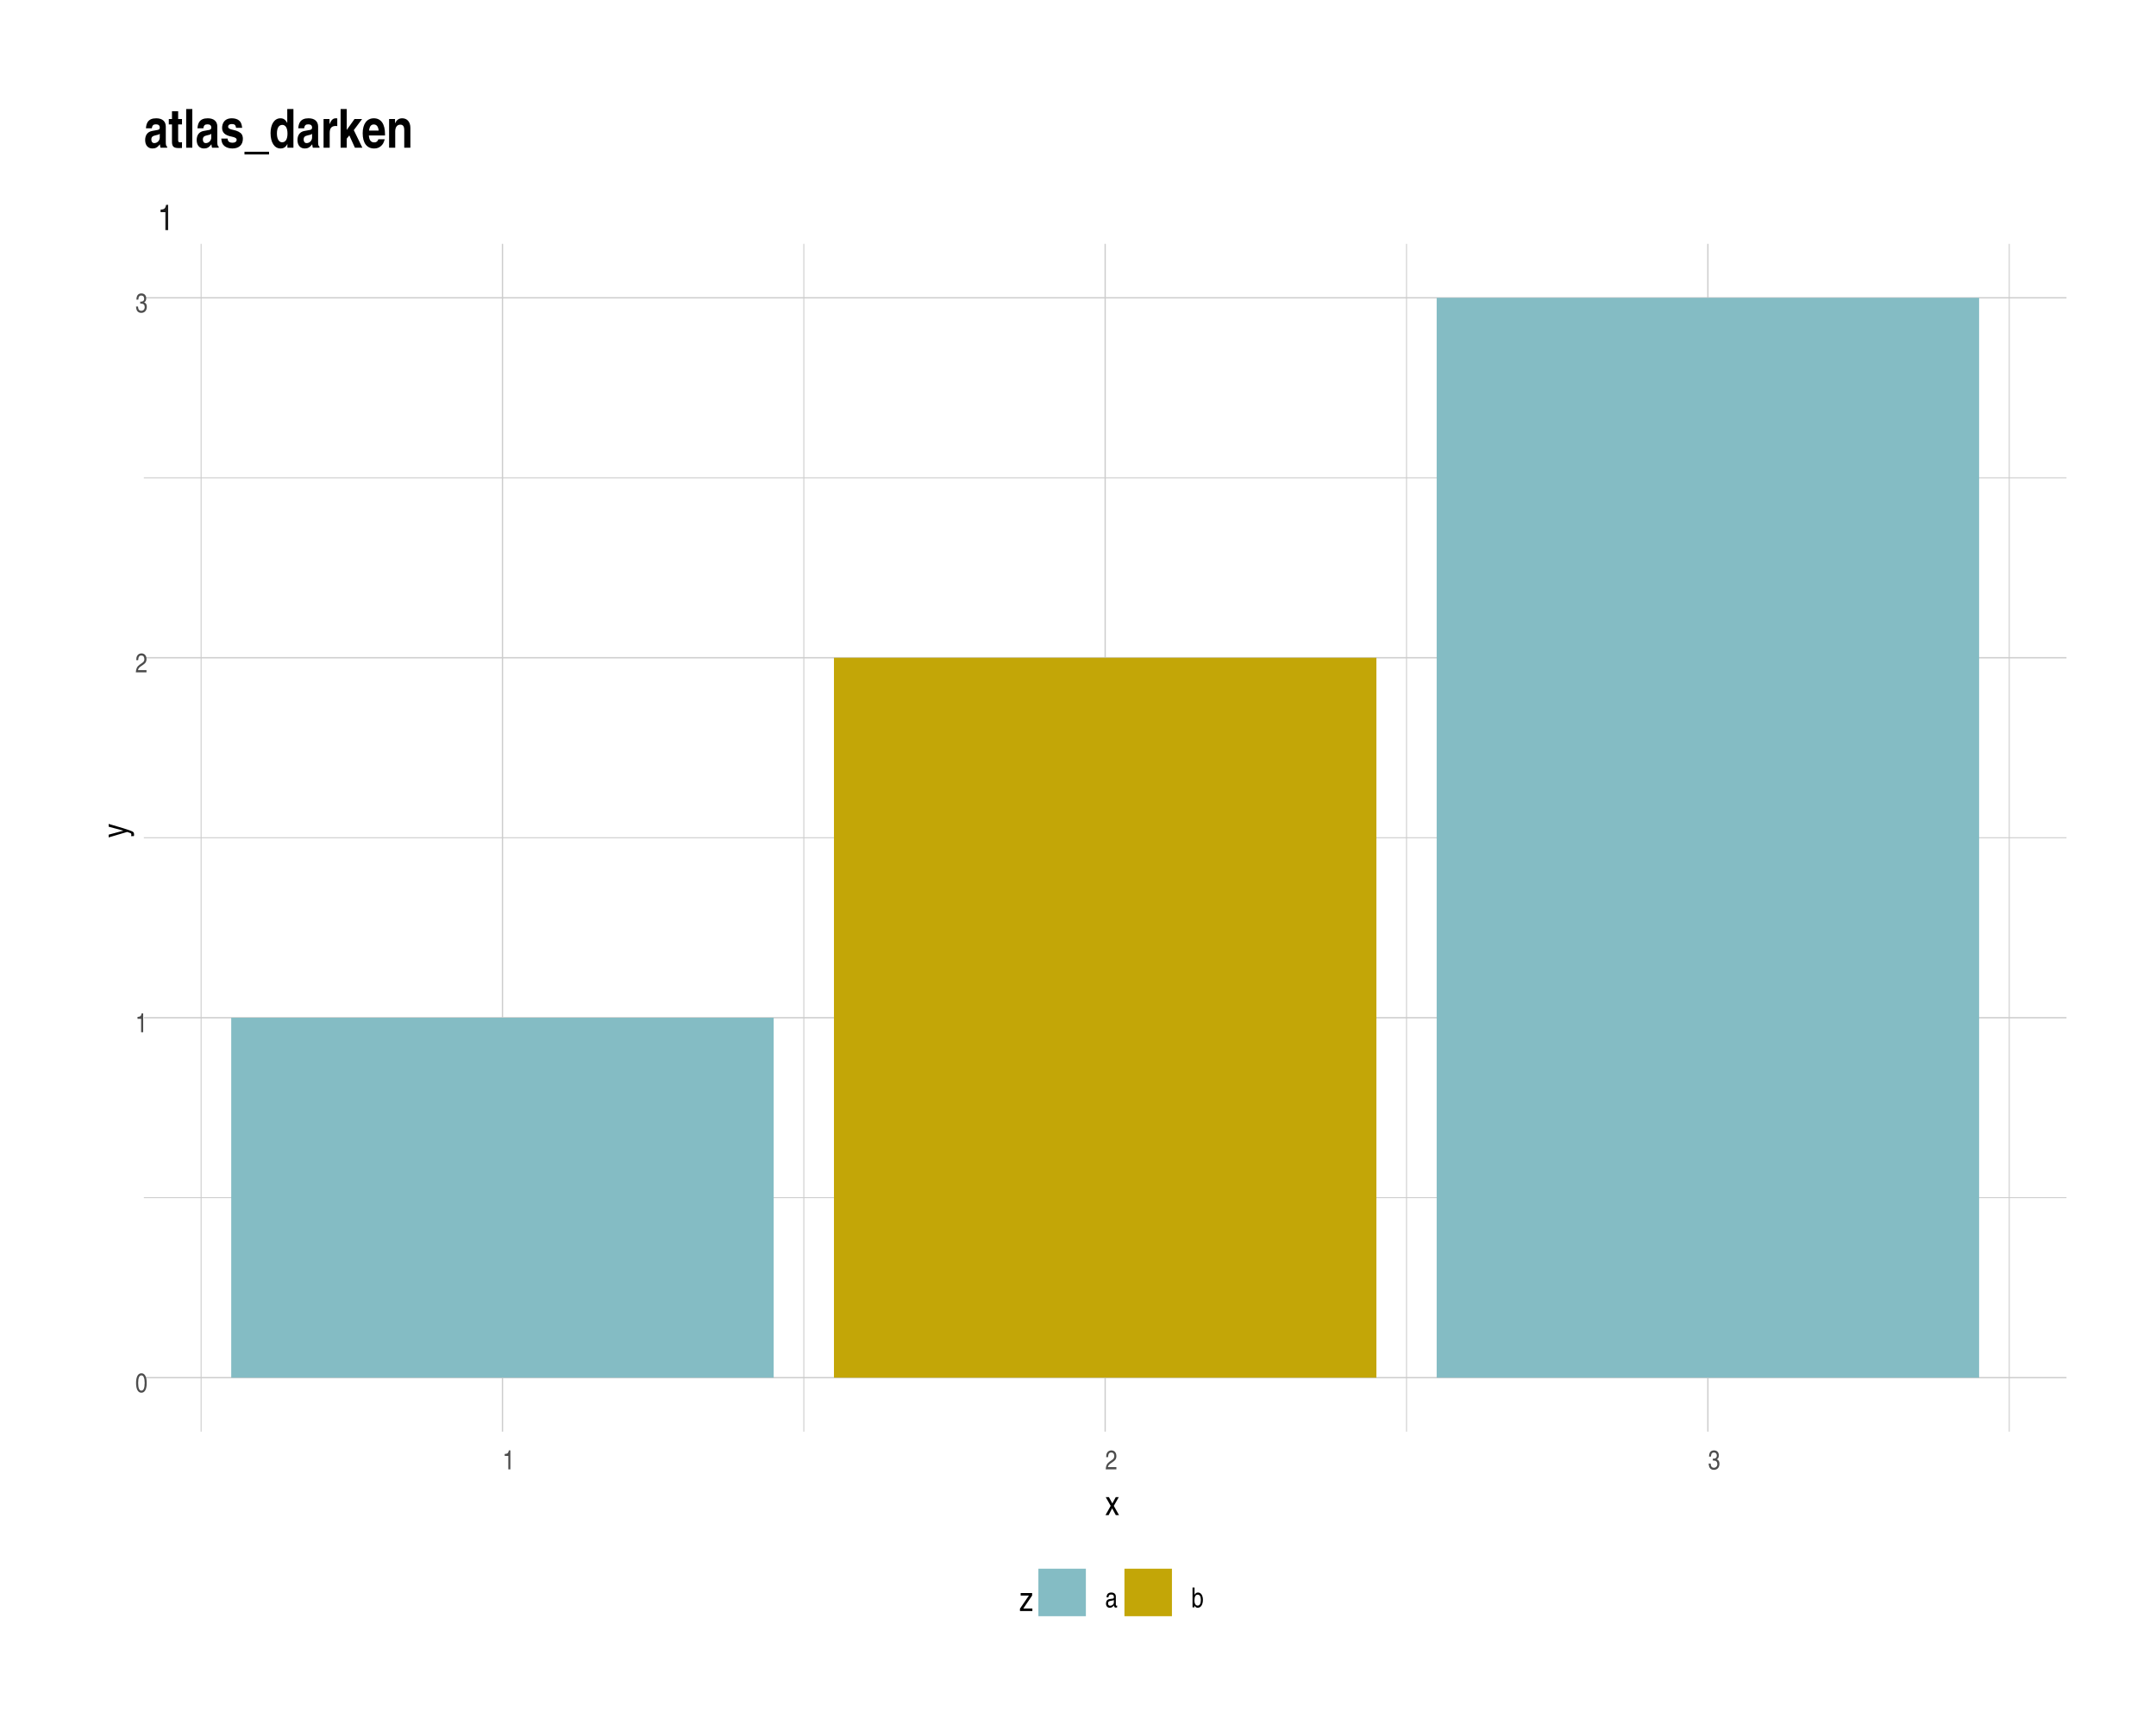
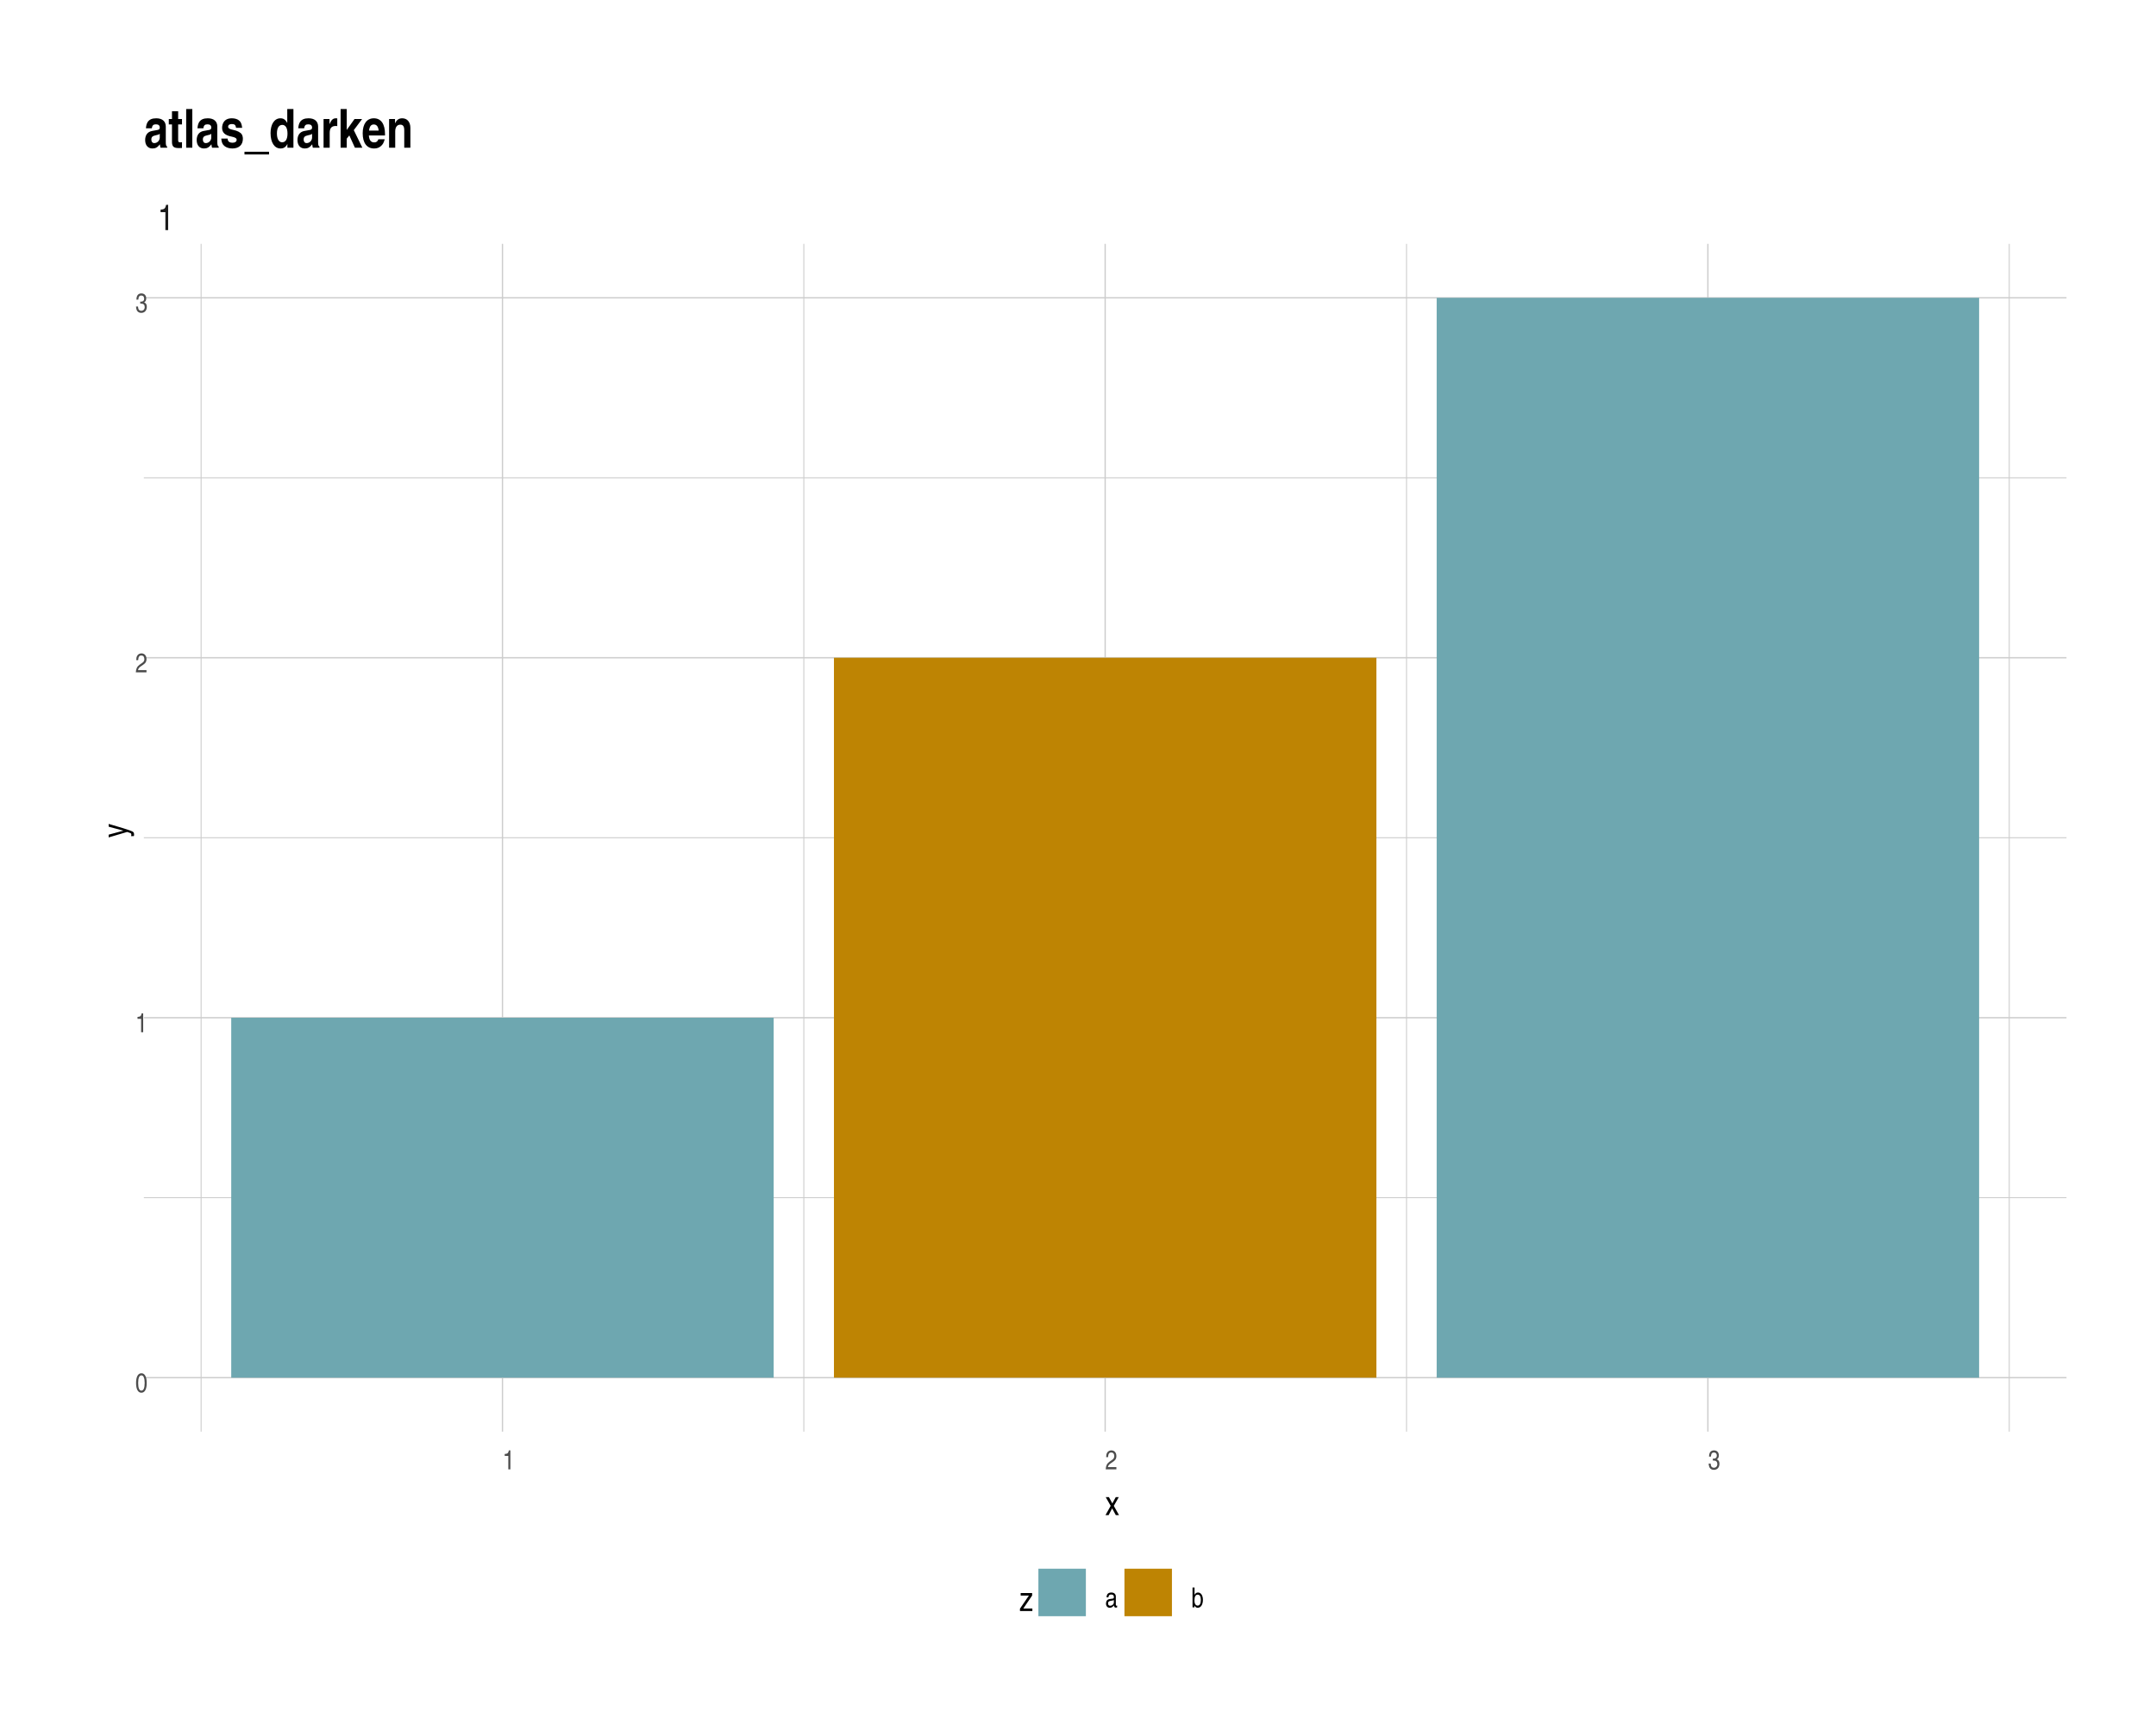
<svg xmlns="http://www.w3.org/2000/svg" viewBox="0 0 720.00 576.00">
  <defs>
    <style type="text/css">
    line, polyline, polygon, path, rect, circle {
      fill: none;
      stroke: #000000;
      stroke-linecap: round;
      stroke-linejoin: round;
      stroke-miterlimit: 10.00;
    }
  </style>
  </defs>
  <rect width="100%" height="100%" style="stroke: none; fill: #FFFFFF;" />
  <defs>
    <clipPath id="cpNDguMDR8NjkwLjExfDQ3OC4wNXw4MS40Mg==">
      <rect x="48.04" y="81.42" width="642.08" height="396.63" />
    </clipPath>
  </defs>
  <polyline points="48.04,399.92 690.11,399.92 " style="stroke-width: 0.32; stroke: #CCCCCC; stroke-linecap: butt;" clip-path="url(#cpNDguMDR8NjkwLjExfDQ3OC4wNXw4MS40Mg==)" />
  <polyline points="48.04,279.73 690.11,279.73 " style="stroke-width: 0.32; stroke: #CCCCCC; stroke-linecap: butt;" clip-path="url(#cpNDguMDR8NjkwLjExfDQ3OC4wNXw4MS40Mg==)" />
  <polyline points="48.04,159.54 690.11,159.54 " style="stroke-width: 0.32; stroke: #CCCCCC; stroke-linecap: butt;" clip-path="url(#cpNDguMDR8NjkwLjExfDQ3OC4wNXw4MS40Mg==)" />
  <polyline points="67.16,478.05 67.16,81.42 " style="stroke-width: 0.32; stroke: #CCCCCC; stroke-linecap: butt;" clip-path="url(#cpNDguMDR8NjkwLjExfDQ3OC4wNXw4MS40Mg==)" />
  <polyline points="268.44,478.05 268.44,81.42 " style="stroke-width: 0.32; stroke: #CCCCCC; stroke-linecap: butt;" clip-path="url(#cpNDguMDR8NjkwLjExfDQ3OC4wNXw4MS40Mg==)" />
  <polyline points="469.71,478.05 469.71,81.42 " style="stroke-width: 0.32; stroke: #CCCCCC; stroke-linecap: butt;" clip-path="url(#cpNDguMDR8NjkwLjExfDQ3OC4wNXw4MS40Mg==)" />
  <polyline points="670.99,478.05 670.99,81.42 " style="stroke-width: 0.32; stroke: #CCCCCC; stroke-linecap: butt;" clip-path="url(#cpNDguMDR8NjkwLjExfDQ3OC4wNXw4MS40Mg==)" />
  <polyline points="48.04,460.02 690.11,460.02 " style="stroke-width: 0.43; stroke: #CCCCCC; stroke-linecap: butt;" clip-path="url(#cpNDguMDR8NjkwLjExfDQ3OC4wNXw4MS40Mg==)" />
  <polyline points="48.04,339.83 690.11,339.83 " style="stroke-width: 0.43; stroke: #CCCCCC; stroke-linecap: butt;" clip-path="url(#cpNDguMDR8NjkwLjExfDQ3OC4wNXw4MS40Mg==)" />
  <polyline points="48.04,219.64 690.11,219.64 " style="stroke-width: 0.43; stroke: #CCCCCC; stroke-linecap: butt;" clip-path="url(#cpNDguMDR8NjkwLjExfDQ3OC4wNXw4MS40Mg==)" />
  <polyline points="48.04,99.44 690.11,99.44 " style="stroke-width: 0.43; stroke: #CCCCCC; stroke-linecap: butt;" clip-path="url(#cpNDguMDR8NjkwLjExfDQ3OC4wNXw4MS40Mg==)" />
  <polyline points="167.80,478.05 167.80,81.42 " style="stroke-width: 0.43; stroke: #CCCCCC; stroke-linecap: butt;" clip-path="url(#cpNDguMDR8NjkwLjExfDQ3OC4wNXw4MS40Mg==)" />
  <polyline points="369.07,478.05 369.07,81.42 " style="stroke-width: 0.43; stroke: #CCCCCC; stroke-linecap: butt;" clip-path="url(#cpNDguMDR8NjkwLjExfDQ3OC4wNXw4MS40Mg==)" />
  <polyline points="570.35,478.05 570.35,81.42 " style="stroke-width: 0.43; stroke: #CCCCCC; stroke-linecap: butt;" clip-path="url(#cpNDguMDR8NjkwLjExfDQ3OC4wNXw4MS40Mg==)" />
-   <rect x="77.22" y="339.83" width="181.15" height="120.19" style="stroke-width: 1.07; stroke: none; stroke-linecap: square; stroke-linejoin: miter; fill: #84BCC4;" clip-path="url(#cpNDguMDR8NjkwLjExfDQ3OC4wNXw4MS40Mg==)" />
-   <rect x="278.50" y="219.64" width="181.15" height="240.38" style="stroke-width: 1.07; stroke: none; stroke-linecap: square; stroke-linejoin: miter; fill: #C3A607;" clip-path="url(#cpNDguMDR8NjkwLjExfDQ3OC4wNXw4MS40Mg==)" />
-   <rect x="479.78" y="99.44" width="181.15" height="360.58" style="stroke-width: 1.07; stroke: none; stroke-linecap: square; stroke-linejoin: miter; fill: #84BCC4;" clip-path="url(#cpNDguMDR8NjkwLjExfDQ3OC4wNXw4MS40Mg==)" />
+   <rect x="77.22" y="339.83" width="181.15" height="120.19" style="stroke-width: 1.07; stroke: none; stroke-linecap: square; stroke-linejoin: miter; fill: #6EA7B0;" clip-path="url(#cpNDguMDR8NjkwLjExfDQ3OC4wNXw4MS40Mg==)" />
+   <rect x="278.50" y="219.64" width="181.15" height="240.38" style="stroke-width: 1.07; stroke: none; stroke-linecap: square; stroke-linejoin: miter; fill: #BE8403;" clip-path="url(#cpNDguMDR8NjkwLjExfDQ3OC4wNXw4MS40Mg==)" />
+   <rect x="479.78" y="99.44" width="181.15" height="360.58" style="stroke-width: 1.07; stroke: none; stroke-linecap: square; stroke-linejoin: miter; fill: #6EA7B0;" clip-path="url(#cpNDguMDR8NjkwLjExfDQ3OC4wNXw4MS40Mg==)" />
  <defs>
    <clipPath id="cpMC4wMHw3MjAuMDB8NTc2LjAwfDAuMDA=">
      <rect x="0.00" y="0.00" width="720.00" height="576.00" />
    </clipPath>
  </defs>
  <defs>
    <clipPath id="cpNDguMDR8NjkwLjExfDgxLjQyfDU5LjI5">
      <rect x="48.04" y="59.29" width="642.08" height="22.13" />
    </clipPath>
  </defs>
  <g clip-path="url(#cpNDguMDR8NjkwLjExfDgxLjQyfDU5LjI5)">
    <text x="52.62" y="76.83" style="font-size: 12.00px; fill: #1A1A1A; font-family: Arial Narrow;" textLength="0.00px" lengthAdjust="spacingAndGlyphs">1</text>
  </g>
  <defs>
    <clipPath id="cpMC4wMHw3MjAuMDB8NTc2LjAwfDAuMDA=">
      <rect x="0.00" y="0.00" width="720.00" height="576.00" />
    </clipPath>
  </defs>
  <g clip-path="url(#cpMC4wMHw3MjAuMDB8NTc2LjAwfDAuMDA=)">
    <text x="167.80" y="490.63" style="font-size: 9.00px; fill: #4D4D4D; font-family: Arial Narrow;" textLength="0.00px" lengthAdjust="spacingAndGlyphs">1</text>
  </g>
  <g clip-path="url(#cpMC4wMHw3MjAuMDB8NTc2LjAwfDAuMDA=)">
    <text x="369.07" y="490.63" style="font-size: 9.00px; fill: #4D4D4D; font-family: Arial Narrow;" textLength="0.00px" lengthAdjust="spacingAndGlyphs">2</text>
  </g>
  <g clip-path="url(#cpMC4wMHw3MjAuMDB8NTc2LjAwfDAuMDA=)">
    <text x="570.35" y="490.63" style="font-size: 9.00px; fill: #4D4D4D; font-family: Arial Narrow;" textLength="0.00px" lengthAdjust="spacingAndGlyphs">3</text>
  </g>
  <g clip-path="url(#cpMC4wMHw3MjAuMDB8NTc2LjAwfDAuMDA=)">
    <text x="45.17" y="464.88" style="font-size: 9.00px; fill: #4D4D4D; font-family: Arial Narrow;" textLength="0.00px" lengthAdjust="spacingAndGlyphs">0</text>
  </g>
  <g clip-path="url(#cpMC4wMHw3MjAuMDB8NTc2LjAwfDAuMDA=)">
    <text x="45.17" y="344.69" style="font-size: 9.00px; fill: #4D4D4D; font-family: Arial Narrow;" textLength="0.00px" lengthAdjust="spacingAndGlyphs">1</text>
  </g>
  <g clip-path="url(#cpMC4wMHw3MjAuMDB8NTc2LjAwfDAuMDA=)">
    <text x="45.17" y="224.50" style="font-size: 9.00px; fill: #4D4D4D; font-family: Arial Narrow;" textLength="0.00px" lengthAdjust="spacingAndGlyphs">2</text>
  </g>
  <g clip-path="url(#cpMC4wMHw3MjAuMDB8NTc2LjAwfDAuMDA=)">
    <text x="45.17" y="104.30" style="font-size: 9.00px; fill: #4D4D4D; font-family: Arial Narrow;" textLength="0.00px" lengthAdjust="spacingAndGlyphs">3</text>
  </g>
  <g clip-path="url(#cpMC4wMHw3MjAuMDB8NTc2LjAwfDAuMDA=)">
    <text x="369.07" y="505.92" style="font-size: 11.50px; font-family: Arial Narrow;" textLength="0.00px" lengthAdjust="spacingAndGlyphs">x</text>
  </g>
  <g clip-path="url(#cpMC4wMHw3MjAuMDB8NTc2LjAwfDAuMDA=)">
    <text transform="translate(42.31,279.73) rotate(-90)" style="font-size: 11.50px; font-family: Arial Narrow;" textLength="0.00px" lengthAdjust="spacingAndGlyphs">y</text>
  </g>
  <g clip-path="url(#cpMC4wMHw3MjAuMDB8NTc2LjAwfDAuMDA=)">
    <text x="340.34" y="537.95" style="font-size: 11.50px; font-family: Arial Narrow;" textLength="0.00px" lengthAdjust="spacingAndGlyphs">z</text>
  </g>
-   <rect x="346.77" y="523.81" width="15.86" height="15.86" style="stroke-width: 1.07; stroke: none; stroke-linecap: square; stroke-linejoin: miter; fill: #84BCC4;" clip-path="url(#cpMC4wMHw3MjAuMDB8NTc2LjAwfDAuMDA=)" />
-   <rect x="375.51" y="523.81" width="15.86" height="15.86" style="stroke-width: 1.07; stroke: none; stroke-linecap: square; stroke-linejoin: miter; fill: #C3A607;" clip-path="url(#cpMC4wMHw3MjAuMDB8NTc2LjAwfDAuMDA=)" />
+   <rect x="346.77" y="523.81" width="15.86" height="15.86" style="stroke-width: 1.07; stroke: none; stroke-linecap: square; stroke-linejoin: miter; fill: #6EA7B0;" clip-path="url(#cpMC4wMHw3MjAuMDB8NTc2LjAwfDAuMDA=)" />
+   <rect x="375.51" y="523.81" width="15.86" height="15.86" style="stroke-width: 1.07; stroke: none; stroke-linecap: square; stroke-linejoin: miter; fill: #BE8403;" clip-path="url(#cpMC4wMHw3MjAuMDB8NTc2LjAwfDAuMDA=)" />
  <g clip-path="url(#cpMC4wMHw3MjAuMDB8NTc2LjAwfDAuMDA=)">
    <text x="369.07" y="536.71" style="font-size: 9.20px; font-family: Arial Narrow;" textLength="0.00px" lengthAdjust="spacingAndGlyphs">a</text>
  </g>
  <g clip-path="url(#cpMC4wMHw3MjAuMDB8NTc2LjAwfDAuMDA=)">
    <text x="397.81" y="536.71" style="font-size: 9.20px; font-family: Arial Narrow;" textLength="0.00px" lengthAdjust="spacingAndGlyphs">b</text>
  </g>
  <g clip-path="url(#cpMC4wMHw3MjAuMDB8NTc2LjAwfDAuMDA=)">
    <text x="48.04" y="49.33" style="font-size: 18.00px; font-weight: bold; font-family: Arial Narrow;" textLength="0.00px" lengthAdjust="spacingAndGlyphs">atlas_darken</text>
  </g>
</svg>
